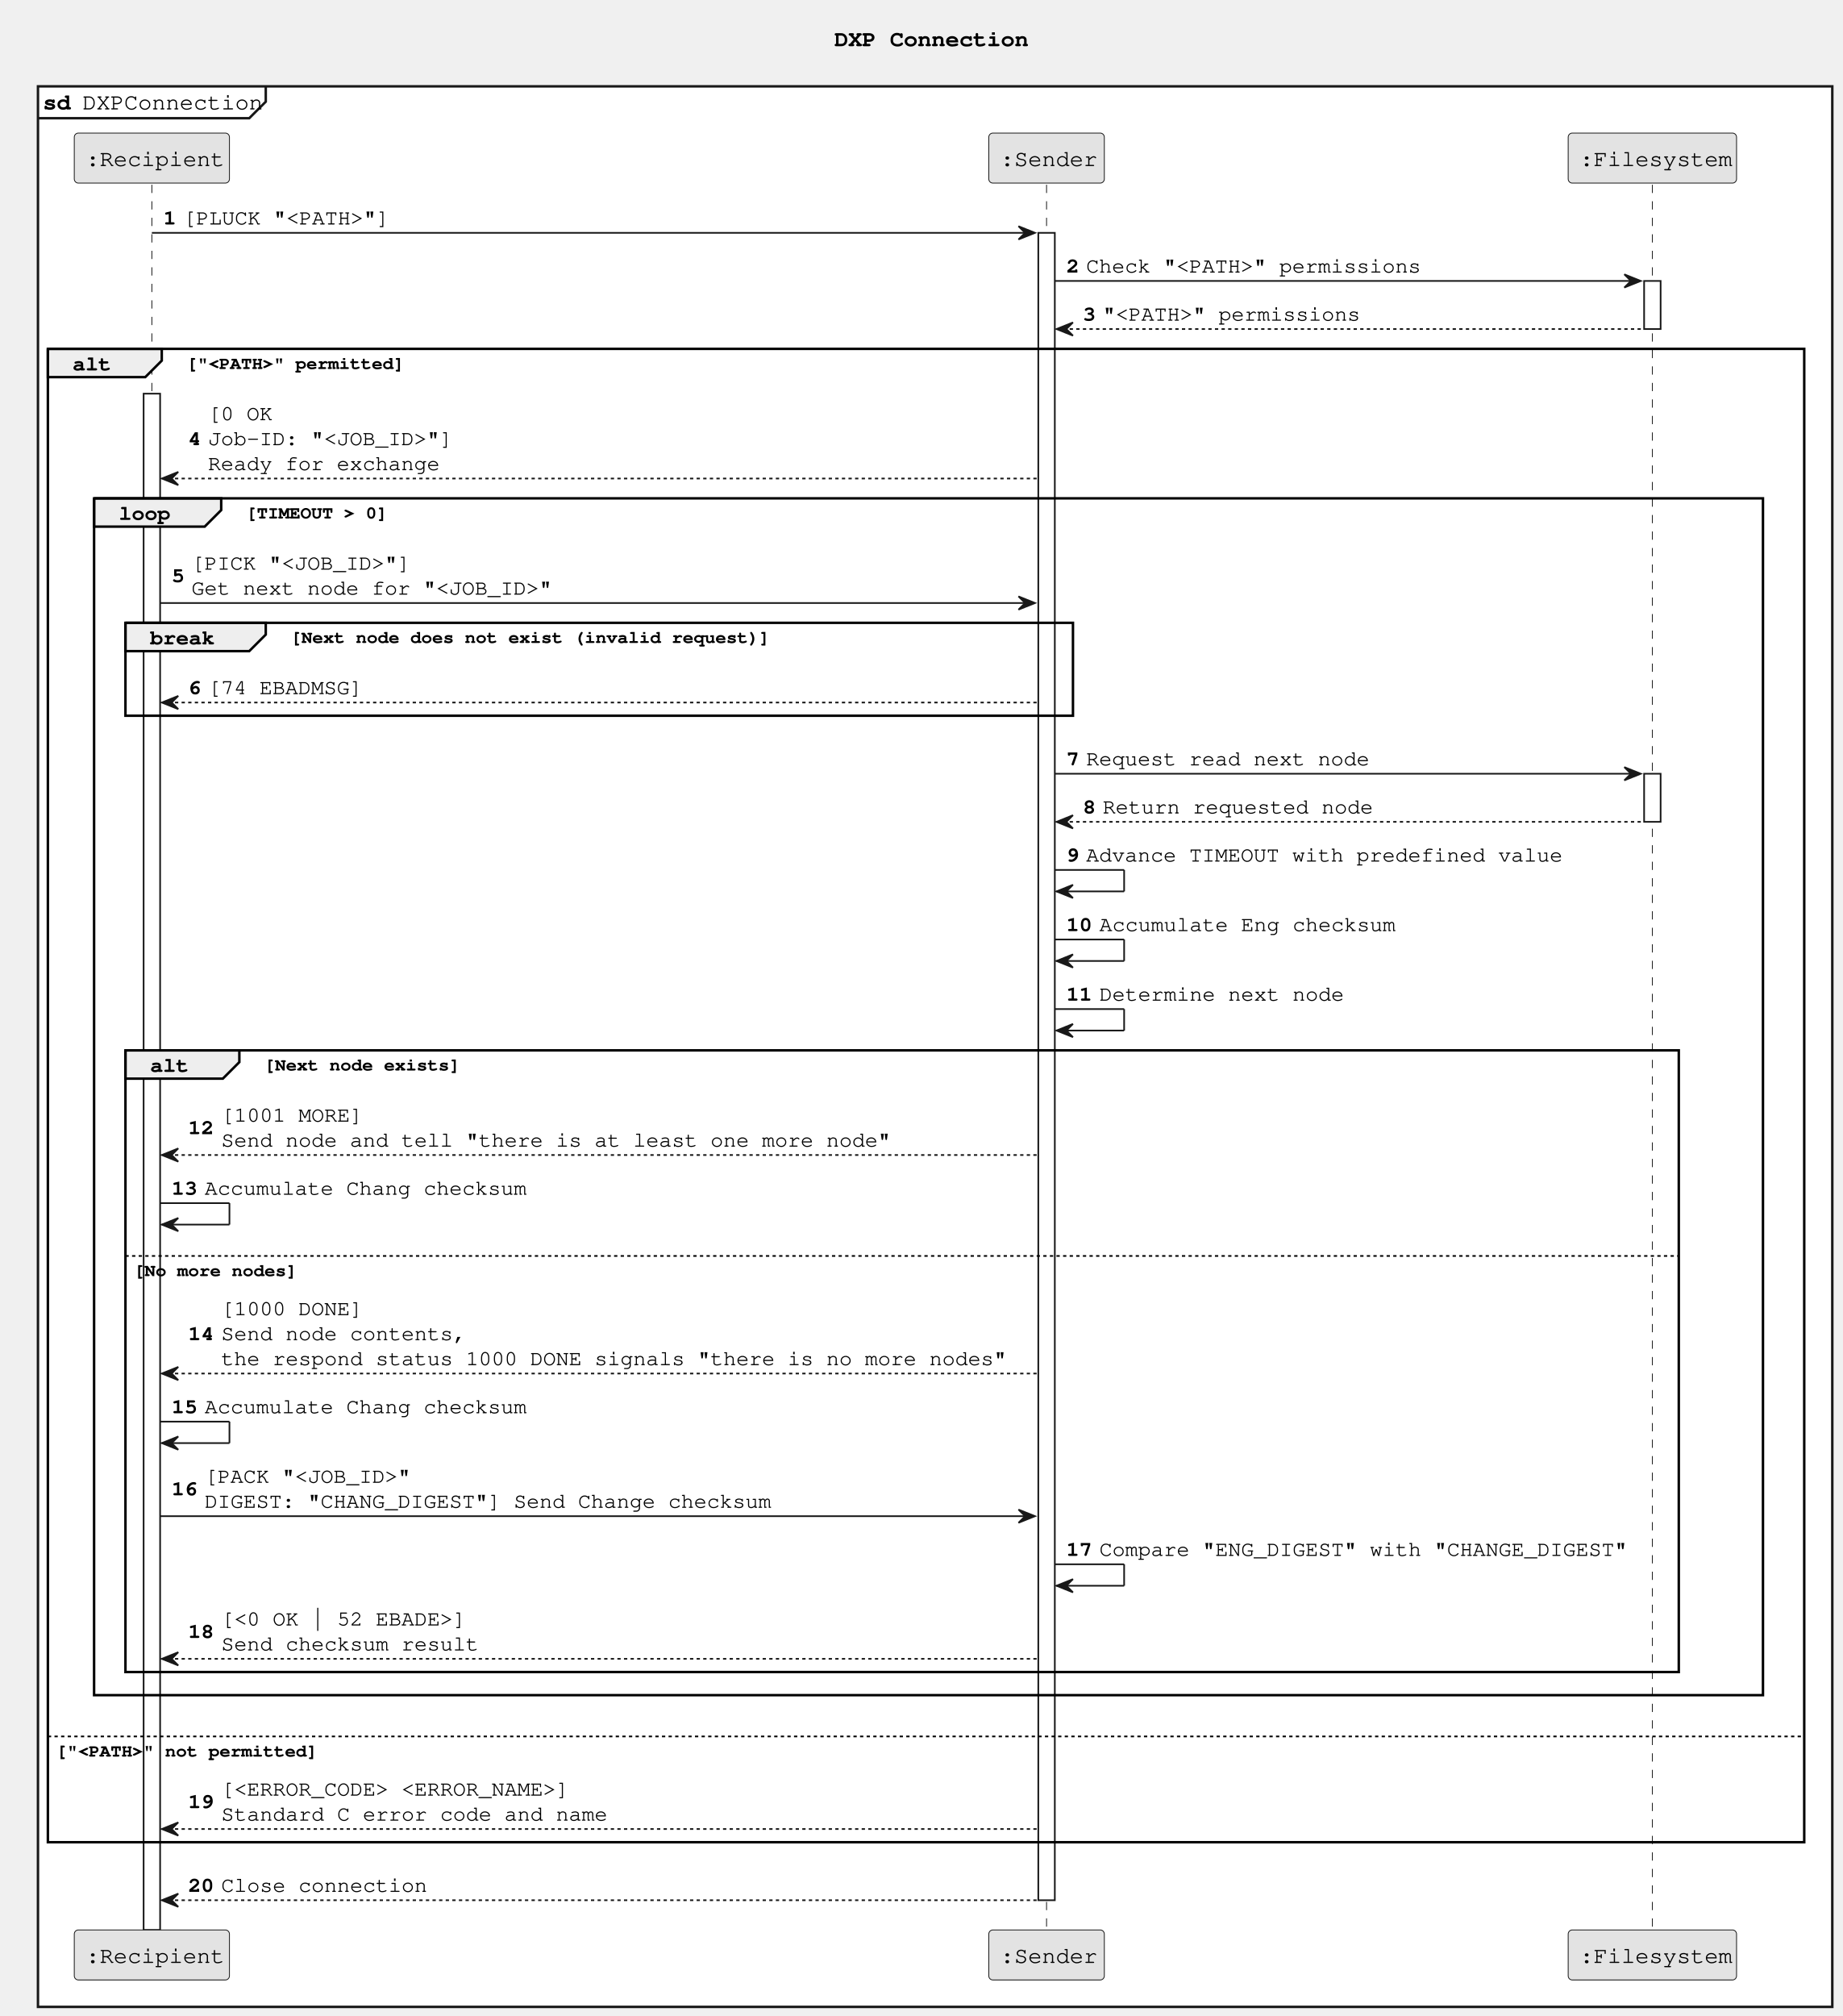
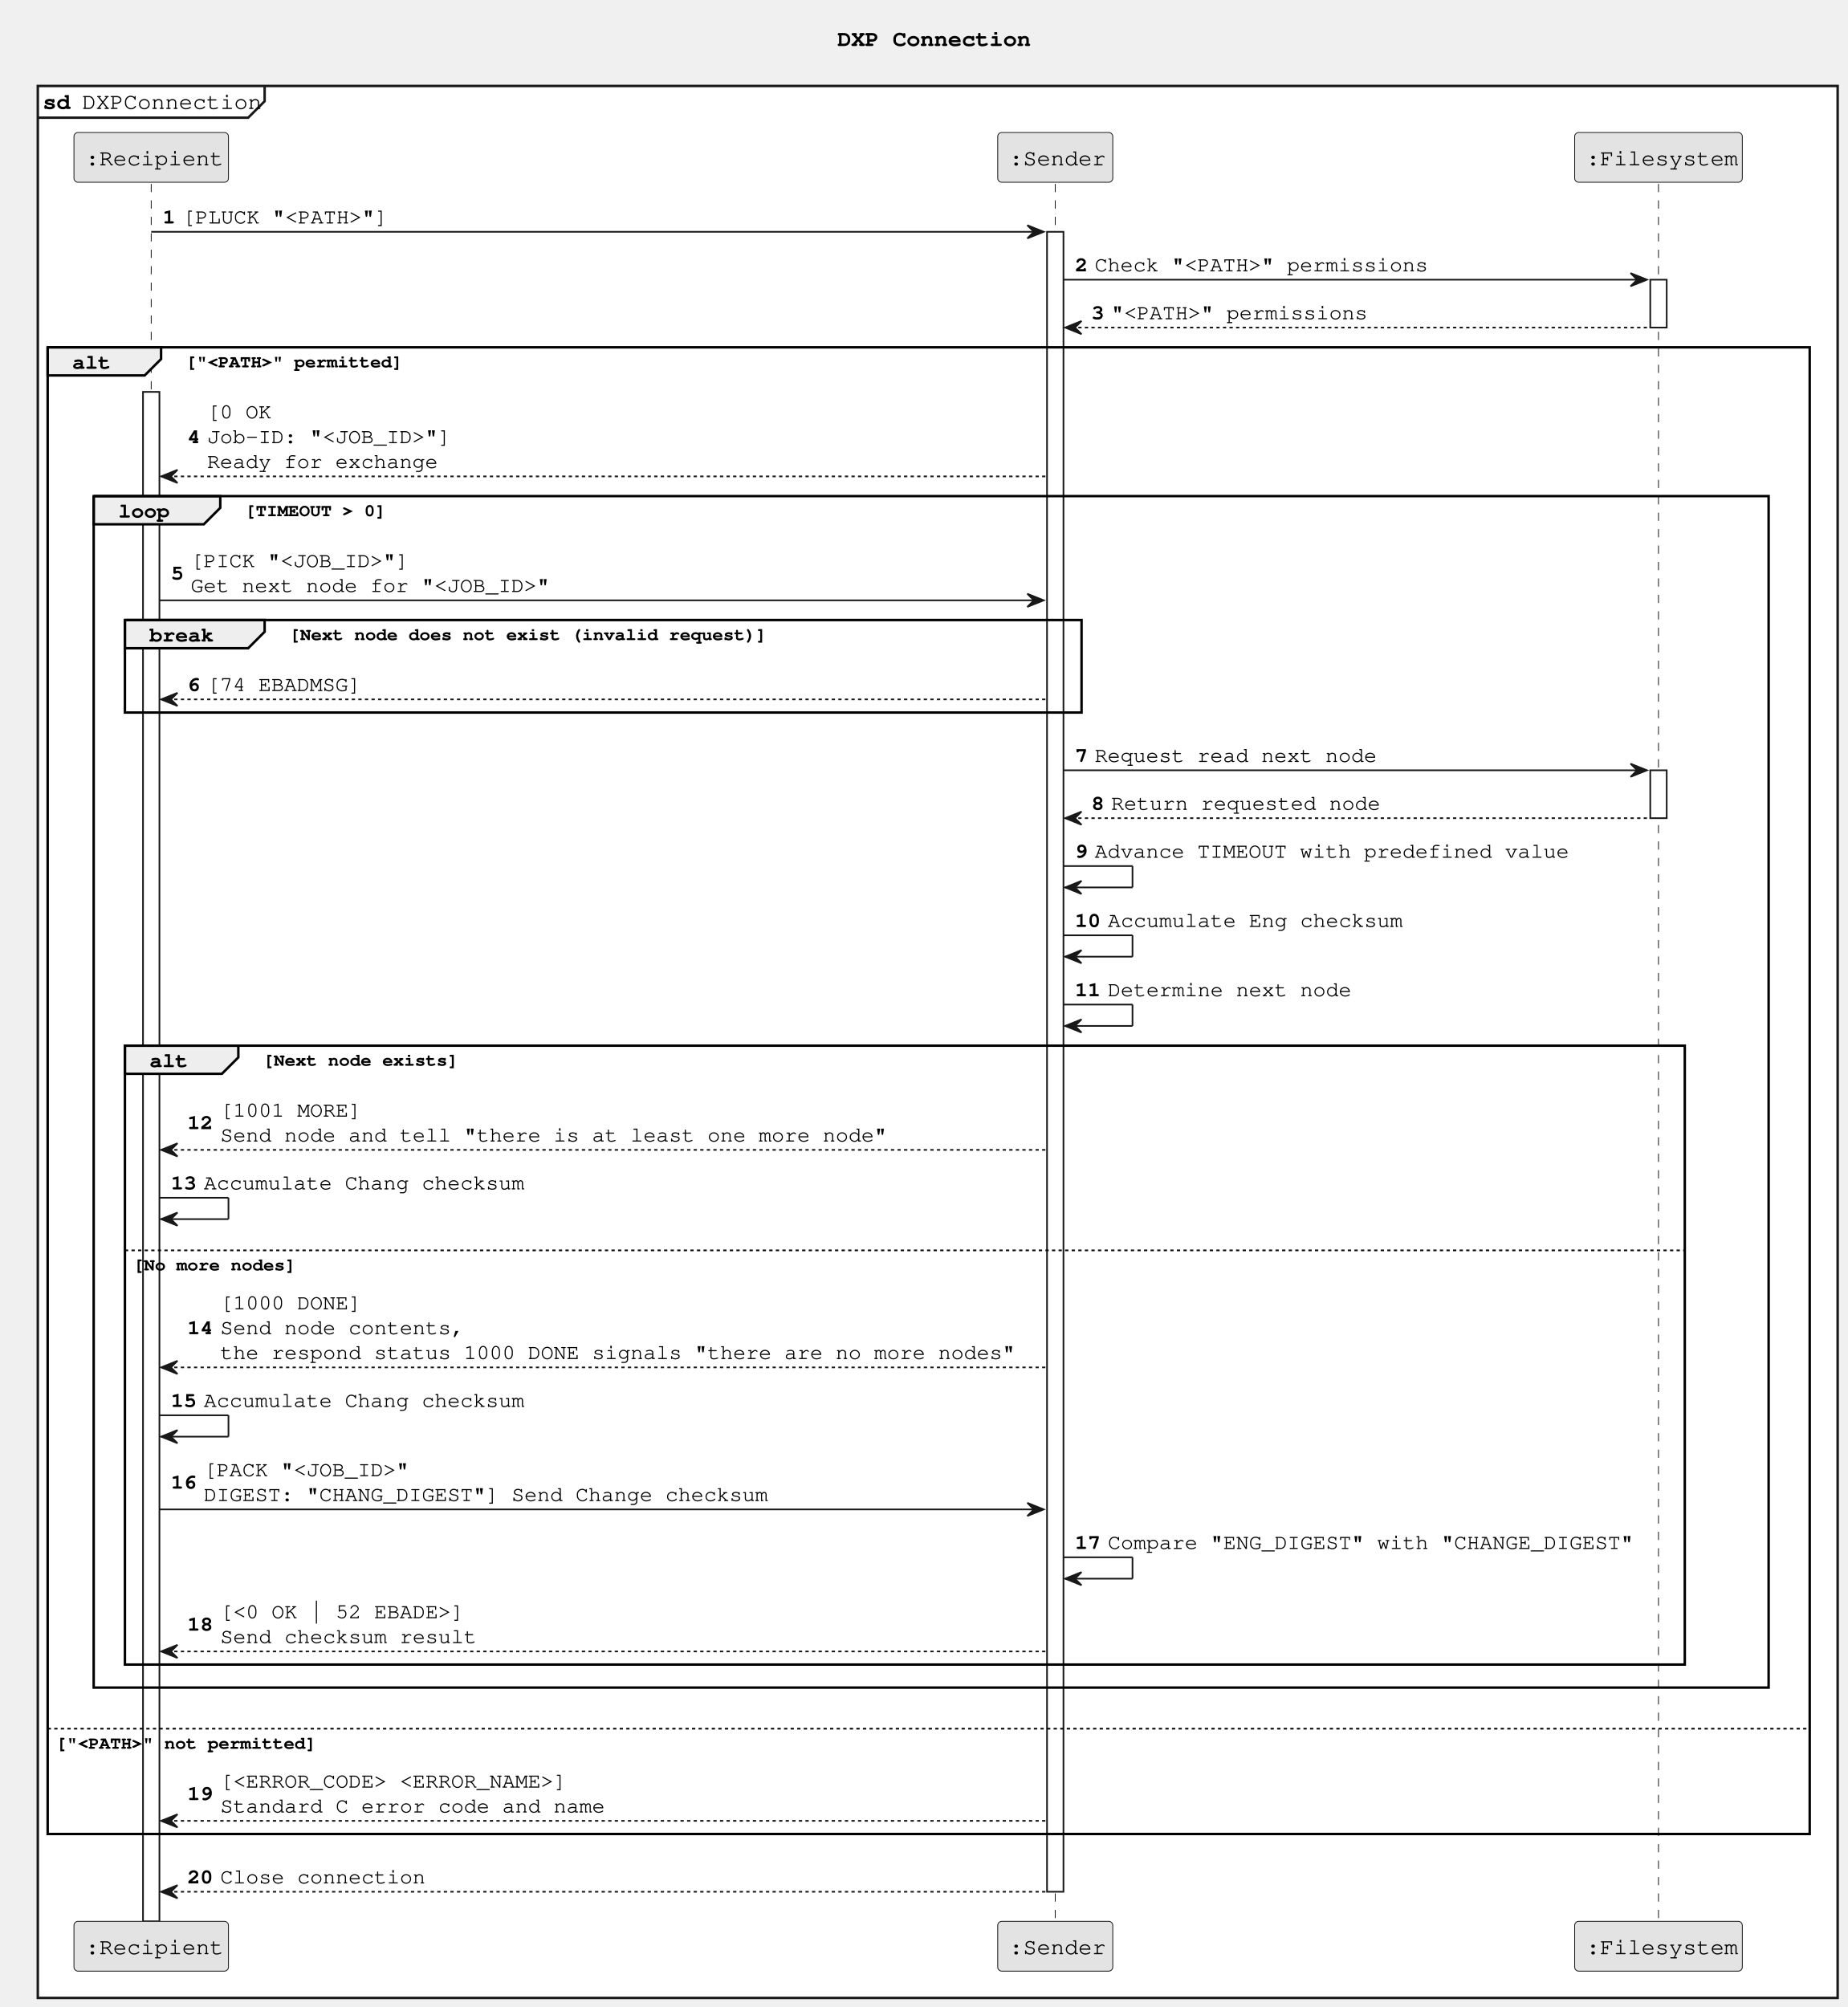
- <svg xmlns="http://www.w3.org/2000/svg" contentStyleType="text/css" height="1221px" preserveAspectRatio="none" style="width:1116px;height:1221px;background:#FFFFFF;" version="1.1" viewBox="0 0 1116 1221" width="1116px" zoomAndPan="magnify">
+ <svg xmlns="http://www.w3.org/2000/svg" contentStyleType="text/css" height="1221px" preserveAspectRatio="none" style="width:1124px;height:1221px;background:#FFFFFF;" version="1.1" viewBox="0 0 1124 1221" width="1124px" zoomAndPan="magnify">
  <defs />
  <g>
-     <text fill="#000000" font-family="Courier" font-size="14" font-weight="bold" lengthAdjust="spacing" textLength="112" x="505.5" y="27.995">DXP Connection</text>
-     <rect fill="#FFFFFF" height="1163.18" style="stroke:#181818;stroke-width:1.5;" width="1087" x="23" y="52.297" />
+     <text fill="#000000" font-family="Courier" font-size="14" font-weight="bold" lengthAdjust="spacing" textLength="112" x="509.5" y="27.995">DXP Connection</text>
+     <rect fill="#FFFFFF" height="1163.18" style="stroke:#181818;stroke-width:1.5;" width="1095" x="23" y="52.297" />
    <path d="M161,52.297 L161,61.594 L151,71.594 L23,71.594 " fill="none" style="stroke:#181818;stroke-width:1.5;" />
    <text fill="#000000" font-family="Courier" font-size="14" font-weight="bold" lengthAdjust="spacing" textLength="16" x="26" y="66.292">sd</text>
    <text fill="#000000" font-family="Courier" font-size="14" lengthAdjust="spacing" textLength="104" x="50" y="66.292">DXPConnection</text>
    <line style="stroke:#181818;stroke-width:0.5;stroke-dasharray:5.0,5.0;" x1="92" x2="92" y1="111.891" y2="1168.883" />
    <rect fill="#FFFFFF" height="930.461" style="stroke:#181818;stroke-width:1.0;" width="10" x="87" y="238.422" />
-     <line style="stroke:#181818;stroke-width:0.5;stroke-dasharray:5.0,5.0;" x1="634" x2="634" y1="111.891" y2="1168.883" />
-     <rect fill="#FFFFFF" height="1009.859" style="stroke:#181818;stroke-width:1.0;" width="10" x="629" y="141.023" />
-     <line style="stroke:#181818;stroke-width:0.5;stroke-dasharray:5.0,5.0;" x1="1001" x2="1001" y1="111.891" y2="1168.883" />
-     <rect fill="#FFFFFF" height="29.133" style="stroke:#181818;stroke-width:1.0;" width="10" x="996" y="170.156" />
-     <rect fill="#FFFFFF" height="29.133" style="stroke:#181818;stroke-width:1.0;" width="10" x="996" y="468.617" />
+     <line style="stroke:#181818;stroke-width:0.5;stroke-dasharray:5.0,5.0;" x1="642" x2="642" y1="111.891" y2="1168.883" />
+     <rect fill="#FFFFFF" height="1009.859" style="stroke:#181818;stroke-width:1.0;" width="10" x="637" y="141.023" />
+     <line style="stroke:#181818;stroke-width:0.5;stroke-dasharray:5.0,5.0;" x1="1009" x2="1009" y1="111.891" y2="1168.883" />
+     <rect fill="#FFFFFF" height="29.133" style="stroke:#181818;stroke-width:1.0;" width="10" x="1004" y="170.156" />
+     <rect fill="#FFFFFF" height="29.133" style="stroke:#181818;stroke-width:1.0;" width="10" x="1004" y="468.617" />
    <rect fill="#E3E3E3" height="30.297" rx="2.5" ry="2.5" style="stroke:#181818;stroke-width:0.5;" width="94" x="45" y="80.594" />
    <text fill="#000000" font-family="Courier" font-size="14" lengthAdjust="spacing" textLength="80" x="52" y="100.589">:Recipient</text>
-     <rect fill="#E3E3E3" height="30.297" rx="2.5" ry="2.5" style="stroke:#181818;stroke-width:0.5;" width="70" x="599" y="80.594" />
-     <text fill="#000000" font-family="Courier" font-size="14" lengthAdjust="spacing" textLength="56" x="606" y="100.589">:Sender</text>
-     <rect fill="#E3E3E3" height="30.297" rx="2.5" ry="2.5" style="stroke:#181818;stroke-width:0.5;" width="102" x="950" y="80.594" />
-     <text fill="#000000" font-family="Courier" font-size="14" lengthAdjust="spacing" textLength="88" x="957" y="100.589">:Filesystem</text>
+     <rect fill="#E3E3E3" height="30.297" rx="2.5" ry="2.5" style="stroke:#181818;stroke-width:0.5;" width="70" x="607" y="80.594" />
+     <text fill="#000000" font-family="Courier" font-size="14" lengthAdjust="spacing" textLength="56" x="614" y="100.589">:Sender</text>
+     <rect fill="#E3E3E3" height="30.297" rx="2.5" ry="2.5" style="stroke:#181818;stroke-width:0.5;" width="102" x="958" y="80.594" />
+     <text fill="#000000" font-family="Courier" font-size="14" lengthAdjust="spacing" textLength="88" x="965" y="100.589">:Filesystem</text>
    <rect fill="#E3E3E3" height="30.297" rx="2.5" ry="2.5" style="stroke:#181818;stroke-width:0.5;" width="94" x="45" y="1168.883" />
    <text fill="#000000" font-family="Courier" font-size="14" lengthAdjust="spacing" textLength="80" x="52" y="1188.878">:Recipient</text>
-     <rect fill="#E3E3E3" height="30.297" rx="2.5" ry="2.5" style="stroke:#181818;stroke-width:0.5;" width="70" x="599" y="1168.883" />
-     <text fill="#000000" font-family="Courier" font-size="14" lengthAdjust="spacing" textLength="56" x="606" y="1188.878">:Sender</text>
-     <rect fill="#E3E3E3" height="30.297" rx="2.5" ry="2.5" style="stroke:#181818;stroke-width:0.5;" width="102" x="950" y="1168.883" />
-     <text fill="#000000" font-family="Courier" font-size="14" lengthAdjust="spacing" textLength="88" x="957" y="1188.878">:Filesystem</text>
-     <polygon fill="#181818" points="617,137.023,627,141.023,617,145.023,621,141.023" style="stroke:#181818;stroke-width:1.0;" />
-     <line style="stroke:#181818;stroke-width:1.0;" x1="92" x2="623" y1="141.023" y2="141.023" />
+     <rect fill="#E3E3E3" height="30.297" rx="2.5" ry="2.5" style="stroke:#181818;stroke-width:0.5;" width="70" x="607" y="1168.883" />
+     <text fill="#000000" font-family="Courier" font-size="14" lengthAdjust="spacing" textLength="56" x="614" y="1188.878">:Sender</text>
+     <rect fill="#E3E3E3" height="30.297" rx="2.5" ry="2.5" style="stroke:#181818;stroke-width:0.5;" width="102" x="958" y="1168.883" />
+     <text fill="#000000" font-family="Courier" font-size="14" lengthAdjust="spacing" textLength="88" x="965" y="1188.878">:Filesystem</text>
+     <polygon fill="#181818" points="625,137.023,635,141.023,625,145.023,629,141.023" style="stroke:#181818;stroke-width:1.0;" />
+     <line style="stroke:#181818;stroke-width:1.0;" x1="92" x2="631" y1="141.023" y2="141.023" />
    <text fill="#000000" font-family="Courier" font-size="13" font-weight="bold" lengthAdjust="spacing" textLength="8" x="99" y="135.958">1</text>
    <text fill="#000000" font-family="Courier" font-size="13" lengthAdjust="spacing" textLength="128" x="111" y="135.958">[PLUCK "&lt;PATH&gt;"]</text>
-     <polygon fill="#181818" points="984,166.156,994,170.156,984,174.156,988,170.156" style="stroke:#181818;stroke-width:1.0;" />
-     <line style="stroke:#181818;stroke-width:1.0;" x1="639" x2="990" y1="170.156" y2="170.156" />
-     <text fill="#000000" font-family="Courier" font-size="13" font-weight="bold" lengthAdjust="spacing" textLength="8" x="646" y="165.09">2</text>
-     <text fill="#000000" font-family="Courier" font-size="13" lengthAdjust="spacing" textLength="208" x="658" y="165.09">Check "&lt;PATH&gt;" permissions</text>
-     <polygon fill="#181818" points="650,195.289,640,199.289,650,203.289,646,199.289" style="stroke:#181818;stroke-width:1.0;" />
-     <line style="stroke:#181818;stroke-width:1.0;stroke-dasharray:2.0,2.0;" x1="644" x2="995" y1="199.289" y2="199.289" />
-     <text fill="#000000" font-family="Courier" font-size="13" font-weight="bold" lengthAdjust="spacing" textLength="8" x="656" y="194.223">3</text>
-     <text fill="#000000" font-family="Courier" font-size="13" lengthAdjust="spacing" textLength="160" x="668" y="194.223">"&lt;PATH&gt;" permissions</text>
+     <polygon fill="#181818" points="992,166.156,1002,170.156,992,174.156,996,170.156" style="stroke:#181818;stroke-width:1.0;" />
+     <line style="stroke:#181818;stroke-width:1.0;" x1="647" x2="998" y1="170.156" y2="170.156" />
+     <text fill="#000000" font-family="Courier" font-size="13" font-weight="bold" lengthAdjust="spacing" textLength="8" x="654" y="165.09">2</text>
+     <text fill="#000000" font-family="Courier" font-size="13" lengthAdjust="spacing" textLength="208" x="666" y="165.09">Check "&lt;PATH&gt;" permissions</text>
+     <polygon fill="#181818" points="658,195.289,648,199.289,658,203.289,654,199.289" style="stroke:#181818;stroke-width:1.0;" />
+     <line style="stroke:#181818;stroke-width:1.0;stroke-dasharray:2.0,2.0;" x1="652" x2="1003" y1="199.289" y2="199.289" />
+     <text fill="#000000" font-family="Courier" font-size="13" font-weight="bold" lengthAdjust="spacing" textLength="8" x="664" y="194.223">3</text>
+     <text fill="#000000" font-family="Courier" font-size="13" lengthAdjust="spacing" textLength="160" x="676" y="194.223">"&lt;PATH&gt;" permissions</text>
    <path d="M29,211.289 L98,211.289 L98,218.422 L88,228.422 L29,228.422 L29,211.289 " fill="#EEEEEE" style="stroke:#000000;stroke-width:1.5;" />
-     <rect fill="none" height="904.461" style="stroke:#000000;stroke-width:1.5;" width="1064" x="29" y="211.289" />
+     <rect fill="none" height="904.461" style="stroke:#000000;stroke-width:1.5;" width="1072" x="29" y="211.289" />
    <text fill="#000000" font-family="Courier" font-size="13" font-weight="bold" lengthAdjust="spacing" textLength="24" x="44" y="224.356">alt</text>
    <text fill="#000000" font-family="Courier" font-size="11" font-weight="bold" lengthAdjust="spacing" textLength="140" x="113" y="223.5">["&lt;PATH&gt;" permitted]</text>
-     <line style="stroke:#000000;stroke-width:1.0;stroke-dasharray:2.0,2.0;" x1="29" x2="1093" y1="1051.68" y2="1051.68" />
+     <line style="stroke:#000000;stroke-width:1.0;stroke-dasharray:2.0,2.0;" x1="29" x2="1101" y1="1051.68" y2="1051.68" />
    <text fill="#000000" font-family="Courier" font-size="11" font-weight="bold" lengthAdjust="spacing" textLength="168" x="34" y="1063.89">["&lt;PATH&gt;" not permitted]</text>
    <polygon fill="#181818" points="108,285.82,98,289.82,108,293.82,104,289.82" style="stroke:#181818;stroke-width:1.0;" />
-     <line style="stroke:#181818;stroke-width:1.0;stroke-dasharray:2.0,2.0;" x1="102" x2="628" y1="289.82" y2="289.82" />
+     <line style="stroke:#181818;stroke-width:1.0;stroke-dasharray:2.0,2.0;" x1="102" x2="636" y1="289.82" y2="289.82" />
    <text fill="#000000" font-family="Courier" font-size="13" font-weight="bold" lengthAdjust="spacing" textLength="8" x="114" y="269.622">4</text>
    <text fill="#000000" font-family="Courier" font-size="13" lengthAdjust="spacing" textLength="40" x="126" y="254.489">[0 OK</text>
    <text fill="#000000" font-family="Courier" font-size="13" lengthAdjust="spacing" textLength="152" x="126" y="269.622">Job-ID: "&lt;JOB_ID&gt;"]</text>
    <text fill="#000000" font-family="Courier" font-size="13" lengthAdjust="spacing" textLength="144" x="126" y="284.754">Ready for exchange</text>
    <path d="M57,301.82 L134,301.82 L134,308.953 L124,318.953 L57,318.953 L57,301.82 " fill="#EEEEEE" style="stroke:#000000;stroke-width:1.5;" />
-     <rect fill="none" height="724.859" style="stroke:#000000;stroke-width:1.5;" width="1011" x="57" y="301.82" />
+     <rect fill="none" height="724.859" style="stroke:#000000;stroke-width:1.5;" width="1019" x="57" y="301.82" />
    <text fill="#000000" font-family="Courier" font-size="13" font-weight="bold" lengthAdjust="spacing" textLength="32" x="72" y="314.887">loop</text>
    <text fill="#000000" font-family="Courier" font-size="11" font-weight="bold" lengthAdjust="spacing" textLength="91" x="149" y="314.031">[TIMEOUT &gt; 0]</text>
-     <polygon fill="#181818" points="617,361.219,627,365.219,617,369.219,621,365.219" style="stroke:#181818;stroke-width:1.0;" />
-     <line style="stroke:#181818;stroke-width:1.0;" x1="97" x2="623" y1="365.219" y2="365.219" />
+     <polygon fill="#181818" points="625,361.219,635,365.219,625,369.219,629,365.219" style="stroke:#181818;stroke-width:1.0;" />
+     <line style="stroke:#181818;stroke-width:1.0;" x1="97" x2="631" y1="365.219" y2="365.219" />
    <text fill="#000000" font-family="Courier" font-size="13" font-weight="bold" lengthAdjust="spacing" textLength="8" x="104" y="352.586">5</text>
    <text fill="#000000" font-family="Courier" font-size="13" lengthAdjust="spacing" textLength="136" x="116" y="345.02">[PICK "&lt;JOB_ID&gt;"]</text>
    <text fill="#000000" font-family="Courier" font-size="13" lengthAdjust="spacing" textLength="224" x="116" y="360.153">Get next node for "&lt;JOB_ID&gt;"</text>
    <path d="M76,377.219 L161,377.219 L161,384.352 L151,394.352 L76,394.352 L76,377.219 " fill="#EEEEEE" style="stroke:#000000;stroke-width:1.5;" />
-     <rect fill="none" height="56.266" style="stroke:#000000;stroke-width:1.5;" width="574" x="76" y="377.219" />
+     <rect fill="none" height="56.266" style="stroke:#000000;stroke-width:1.5;" width="582" x="76" y="377.219" />
    <text fill="#000000" font-family="Courier" font-size="13" font-weight="bold" lengthAdjust="spacing" textLength="40" x="91" y="390.286">break</text>
    <text fill="#000000" font-family="Courier" font-size="11" font-weight="bold" lengthAdjust="spacing" textLength="308" x="176" y="389.429">[Next node does not exist (invalid request)]</text>
    <polygon fill="#181818" points="108,421.484,98,425.484,108,429.484,104,425.484" style="stroke:#181818;stroke-width:1.0;" />
-     <line style="stroke:#181818;stroke-width:1.0;stroke-dasharray:2.0,2.0;" x1="102" x2="628" y1="425.484" y2="425.484" />
+     <line style="stroke:#181818;stroke-width:1.0;stroke-dasharray:2.0,2.0;" x1="102" x2="636" y1="425.484" y2="425.484" />
    <text fill="#000000" font-family="Courier" font-size="13" font-weight="bold" lengthAdjust="spacing" textLength="8" x="114" y="420.418">6</text>
    <text fill="#000000" font-family="Courier" font-size="13" lengthAdjust="spacing" textLength="96" x="126" y="420.418">[74 EBADMSG]</text>
-     <polygon fill="#181818" points="984,464.617,994,468.617,984,472.617,988,468.617" style="stroke:#181818;stroke-width:1.0;" />
-     <line style="stroke:#181818;stroke-width:1.0;" x1="639" x2="990" y1="468.617" y2="468.617" />
-     <text fill="#000000" font-family="Courier" font-size="13" font-weight="bold" lengthAdjust="spacing" textLength="8" x="646" y="463.551">7</text>
-     <text fill="#000000" font-family="Courier" font-size="13" lengthAdjust="spacing" textLength="176" x="658" y="463.551">Request read next node</text>
-     <polygon fill="#181818" points="650,493.75,640,497.75,650,501.75,646,497.75" style="stroke:#181818;stroke-width:1.0;" />
-     <line style="stroke:#181818;stroke-width:1.0;stroke-dasharray:2.0,2.0;" x1="644" x2="995" y1="497.75" y2="497.75" />
-     <text fill="#000000" font-family="Courier" font-size="13" font-weight="bold" lengthAdjust="spacing" textLength="8" x="656" y="492.684">8</text>
-     <text fill="#000000" font-family="Courier" font-size="13" lengthAdjust="spacing" textLength="168" x="668" y="492.684">Return requested node</text>
-     <line style="stroke:#181818;stroke-width:1.0;" x1="639" x2="681" y1="526.883" y2="526.883" />
-     <line style="stroke:#181818;stroke-width:1.0;" x1="681" x2="681" y1="526.883" y2="539.883" />
-     <line style="stroke:#181818;stroke-width:1.0;" x1="640" x2="681" y1="539.883" y2="539.883" />
-     <polygon fill="#181818" points="650,535.883,640,539.883,650,543.883,646,539.883" style="stroke:#181818;stroke-width:1.0;" />
-     <text fill="#000000" font-family="Courier" font-size="13" font-weight="bold" lengthAdjust="spacing" textLength="8" x="646" y="521.817">9</text>
-     <text fill="#000000" font-family="Courier" font-size="13" lengthAdjust="spacing" textLength="296" x="658" y="521.817">Advance TIMEOUT with predefined value</text>
-     <line style="stroke:#181818;stroke-width:1.0;" x1="639" x2="681" y1="569.016" y2="569.016" />
-     <line style="stroke:#181818;stroke-width:1.0;" x1="681" x2="681" y1="569.016" y2="582.016" />
-     <line style="stroke:#181818;stroke-width:1.0;" x1="640" x2="681" y1="582.016" y2="582.016" />
-     <polygon fill="#181818" points="650,578.016,640,582.016,650,586.016,646,582.016" style="stroke:#181818;stroke-width:1.0;" />
-     <text fill="#000000" font-family="Courier" font-size="13" font-weight="bold" lengthAdjust="spacing" textLength="16" x="646" y="563.95">10</text>
-     <text fill="#000000" font-family="Courier" font-size="13" lengthAdjust="spacing" textLength="184" x="666" y="563.95">Accumulate Eng checksum</text>
-     <line style="stroke:#181818;stroke-width:1.0;" x1="639" x2="681" y1="611.148" y2="611.148" />
-     <line style="stroke:#181818;stroke-width:1.0;" x1="681" x2="681" y1="611.148" y2="624.148" />
-     <line style="stroke:#181818;stroke-width:1.0;" x1="640" x2="681" y1="624.148" y2="624.148" />
-     <polygon fill="#181818" points="650,620.148,640,624.148,650,628.148,646,624.148" style="stroke:#181818;stroke-width:1.0;" />
-     <text fill="#000000" font-family="Courier" font-size="13" font-weight="bold" lengthAdjust="spacing" textLength="16" x="646" y="606.082">11</text>
-     <text fill="#000000" font-family="Courier" font-size="13" lengthAdjust="spacing" textLength="152" x="666" y="606.082">Determine next node</text>
+     <polygon fill="#181818" points="992,464.617,1002,468.617,992,472.617,996,468.617" style="stroke:#181818;stroke-width:1.0;" />
+     <line style="stroke:#181818;stroke-width:1.0;" x1="647" x2="998" y1="468.617" y2="468.617" />
+     <text fill="#000000" font-family="Courier" font-size="13" font-weight="bold" lengthAdjust="spacing" textLength="8" x="654" y="463.551">7</text>
+     <text fill="#000000" font-family="Courier" font-size="13" lengthAdjust="spacing" textLength="176" x="666" y="463.551">Request read next node</text>
+     <polygon fill="#181818" points="658,493.75,648,497.75,658,501.75,654,497.75" style="stroke:#181818;stroke-width:1.0;" />
+     <line style="stroke:#181818;stroke-width:1.0;stroke-dasharray:2.0,2.0;" x1="652" x2="1003" y1="497.75" y2="497.75" />
+     <text fill="#000000" font-family="Courier" font-size="13" font-weight="bold" lengthAdjust="spacing" textLength="8" x="664" y="492.684">8</text>
+     <text fill="#000000" font-family="Courier" font-size="13" lengthAdjust="spacing" textLength="168" x="676" y="492.684">Return requested node</text>
+     <line style="stroke:#181818;stroke-width:1.0;" x1="647" x2="689" y1="526.883" y2="526.883" />
+     <line style="stroke:#181818;stroke-width:1.0;" x1="689" x2="689" y1="526.883" y2="539.883" />
+     <line style="stroke:#181818;stroke-width:1.0;" x1="648" x2="689" y1="539.883" y2="539.883" />
+     <polygon fill="#181818" points="658,535.883,648,539.883,658,543.883,654,539.883" style="stroke:#181818;stroke-width:1.0;" />
+     <text fill="#000000" font-family="Courier" font-size="13" font-weight="bold" lengthAdjust="spacing" textLength="8" x="654" y="521.817">9</text>
+     <text fill="#000000" font-family="Courier" font-size="13" lengthAdjust="spacing" textLength="296" x="666" y="521.817">Advance TIMEOUT with predefined value</text>
+     <line style="stroke:#181818;stroke-width:1.0;" x1="647" x2="689" y1="569.016" y2="569.016" />
+     <line style="stroke:#181818;stroke-width:1.0;" x1="689" x2="689" y1="569.016" y2="582.016" />
+     <line style="stroke:#181818;stroke-width:1.0;" x1="648" x2="689" y1="582.016" y2="582.016" />
+     <polygon fill="#181818" points="658,578.016,648,582.016,658,586.016,654,582.016" style="stroke:#181818;stroke-width:1.0;" />
+     <text fill="#000000" font-family="Courier" font-size="13" font-weight="bold" lengthAdjust="spacing" textLength="16" x="654" y="563.95">10</text>
+     <text fill="#000000" font-family="Courier" font-size="13" lengthAdjust="spacing" textLength="184" x="674" y="563.95">Accumulate Eng checksum</text>
+     <line style="stroke:#181818;stroke-width:1.0;" x1="647" x2="689" y1="611.148" y2="611.148" />
+     <line style="stroke:#181818;stroke-width:1.0;" x1="689" x2="689" y1="611.148" y2="624.148" />
+     <line style="stroke:#181818;stroke-width:1.0;" x1="648" x2="689" y1="624.148" y2="624.148" />
+     <polygon fill="#181818" points="658,620.148,648,624.148,658,628.148,654,624.148" style="stroke:#181818;stroke-width:1.0;" />
+     <text fill="#000000" font-family="Courier" font-size="13" font-weight="bold" lengthAdjust="spacing" textLength="16" x="654" y="606.082">11</text>
+     <text fill="#000000" font-family="Courier" font-size="13" lengthAdjust="spacing" textLength="152" x="674" y="606.082">Determine next node</text>
    <path d="M76,636.148 L145,636.148 L145,643.281 L135,653.281 L76,653.281 L76,636.148 " fill="#EEEEEE" style="stroke:#000000;stroke-width:1.5;" />
-     <rect fill="none" height="376.531" style="stroke:#000000;stroke-width:1.5;" width="941" x="76" y="636.148" />
+     <rect fill="none" height="376.531" style="stroke:#000000;stroke-width:1.5;" width="949" x="76" y="636.148" />
    <text fill="#000000" font-family="Courier" font-size="13" font-weight="bold" lengthAdjust="spacing" textLength="24" x="91" y="649.215">alt</text>
    <text fill="#000000" font-family="Courier" font-size="11" font-weight="bold" lengthAdjust="spacing" textLength="126" x="160" y="648.359">[Next node exists]</text>
-     <line style="stroke:#000000;stroke-width:1.0;stroke-dasharray:2.0,2.0;" x1="76" x2="1017" y1="760.68" y2="760.68" />
+     <line style="stroke:#000000;stroke-width:1.0;stroke-dasharray:2.0,2.0;" x1="76" x2="1025" y1="760.68" y2="760.68" />
    <text fill="#000000" font-family="Courier" font-size="11" font-weight="bold" lengthAdjust="spacing" textLength="105" x="81" y="772.89">[No more nodes]</text>
    <polygon fill="#181818" points="108,695.547,98,699.547,108,703.547,104,699.547" style="stroke:#181818;stroke-width:1.0;" />
-     <line style="stroke:#181818;stroke-width:1.0;stroke-dasharray:2.0,2.0;" x1="102" x2="628" y1="699.547" y2="699.547" />
+     <line style="stroke:#181818;stroke-width:1.0;stroke-dasharray:2.0,2.0;" x1="102" x2="636" y1="699.547" y2="699.547" />
    <text fill="#000000" font-family="Courier" font-size="13" font-weight="bold" lengthAdjust="spacing" textLength="16" x="114" y="686.915">12</text>
    <text fill="#000000" font-family="Courier" font-size="13" lengthAdjust="spacing" textLength="88" x="134" y="679.348">[1001 MORE]</text>
    <text fill="#000000" font-family="Courier" font-size="13" lengthAdjust="spacing" textLength="416" x="134" y="694.481">Send node and tell "there is at least one more node"</text>
    <line style="stroke:#181818;stroke-width:1.0;" x1="97" x2="139" y1="728.68" y2="728.68" />
    <line style="stroke:#181818;stroke-width:1.0;" x1="139" x2="139" y1="728.68" y2="741.68" />
    <line style="stroke:#181818;stroke-width:1.0;" x1="98" x2="139" y1="741.68" y2="741.68" />
    <polygon fill="#181818" points="108,737.68,98,741.68,108,745.68,104,741.68" style="stroke:#181818;stroke-width:1.0;" />
    <text fill="#000000" font-family="Courier" font-size="13" font-weight="bold" lengthAdjust="spacing" textLength="16" x="104" y="723.614">13</text>
    <text fill="#000000" font-family="Courier" font-size="13" lengthAdjust="spacing" textLength="200" x="124" y="723.614">Accumulate Chang checksum</text>
    <polygon fill="#181818" points="108,827.883,98,831.883,108,835.883,104,831.883" style="stroke:#181818;stroke-width:1.0;" />
-     <line style="stroke:#181818;stroke-width:1.0;stroke-dasharray:2.0,2.0;" x1="102" x2="628" y1="831.883" y2="831.883" />
+     <line style="stroke:#181818;stroke-width:1.0;stroke-dasharray:2.0,2.0;" x1="102" x2="636" y1="831.883" y2="831.883" />
    <text fill="#000000" font-family="Courier" font-size="13" font-weight="bold" lengthAdjust="spacing" textLength="16" x="114" y="811.684">14</text>
    <text fill="#000000" font-family="Courier" font-size="13" lengthAdjust="spacing" textLength="88" x="134" y="796.551">[1000 DONE]</text>
    <text fill="#000000" font-family="Courier" font-size="13" lengthAdjust="spacing" textLength="152" x="134" y="811.684">Send node contents,</text>
-     <text fill="#000000" font-family="Courier" font-size="13" lengthAdjust="spacing" textLength="488" x="134" y="826.817">the respond status 1000 DONE signals "there is no more nodes"</text>
+     <text fill="#000000" font-family="Courier" font-size="13" lengthAdjust="spacing" textLength="496" x="134" y="826.817">the respond status 1000 DONE signals "there are no more nodes"</text>
    <line style="stroke:#181818;stroke-width:1.0;" x1="97" x2="139" y1="861.016" y2="861.016" />
    <line style="stroke:#181818;stroke-width:1.0;" x1="139" x2="139" y1="861.016" y2="874.016" />
    <line style="stroke:#181818;stroke-width:1.0;" x1="98" x2="139" y1="874.016" y2="874.016" />
    <polygon fill="#181818" points="108,870.016,98,874.016,108,878.016,104,874.016" style="stroke:#181818;stroke-width:1.0;" />
    <text fill="#000000" font-family="Courier" font-size="13" font-weight="bold" lengthAdjust="spacing" textLength="16" x="104" y="855.95">15</text>
    <text fill="#000000" font-family="Courier" font-size="13" lengthAdjust="spacing" textLength="200" x="124" y="855.95">Accumulate Chang checksum</text>
-     <polygon fill="#181818" points="617,914.281,627,918.281,617,922.281,621,918.281" style="stroke:#181818;stroke-width:1.0;" />
-     <line style="stroke:#181818;stroke-width:1.0;" x1="97" x2="623" y1="918.281" y2="918.281" />
+     <polygon fill="#181818" points="625,914.281,635,918.281,625,922.281,629,918.281" style="stroke:#181818;stroke-width:1.0;" />
+     <line style="stroke:#181818;stroke-width:1.0;" x1="97" x2="631" y1="918.281" y2="918.281" />
    <text fill="#000000" font-family="Courier" font-size="13" font-weight="bold" lengthAdjust="spacing" textLength="16" x="104" y="905.649">16</text>
    <text fill="#000000" font-family="Courier" font-size="13" lengthAdjust="spacing" textLength="128" x="124" y="898.082">[PACK "&lt;JOB_ID&gt;"</text>
    <text fill="#000000" font-family="Courier" font-size="13" lengthAdjust="spacing" textLength="352" x="124" y="913.215">DIGEST: "CHANG_DIGEST"] Send Change checksum</text>
-     <line style="stroke:#181818;stroke-width:1.0;" x1="639" x2="681" y1="947.414" y2="947.414" />
-     <line style="stroke:#181818;stroke-width:1.0;" x1="681" x2="681" y1="947.414" y2="960.414" />
-     <line style="stroke:#181818;stroke-width:1.0;" x1="640" x2="681" y1="960.414" y2="960.414" />
-     <polygon fill="#181818" points="650,956.414,640,960.414,650,964.414,646,960.414" style="stroke:#181818;stroke-width:1.0;" />
-     <text fill="#000000" font-family="Courier" font-size="13" font-weight="bold" lengthAdjust="spacing" textLength="16" x="646" y="942.348">17</text>
-     <text fill="#000000" font-family="Courier" font-size="13" lengthAdjust="spacing" textLength="328" x="666" y="942.348">Compare "ENG_DIGEST" with "CHANGE_DIGEST"</text>
+     <line style="stroke:#181818;stroke-width:1.0;" x1="647" x2="689" y1="947.414" y2="947.414" />
+     <line style="stroke:#181818;stroke-width:1.0;" x1="689" x2="689" y1="947.414" y2="960.414" />
+     <line style="stroke:#181818;stroke-width:1.0;" x1="648" x2="689" y1="960.414" y2="960.414" />
+     <polygon fill="#181818" points="658,956.414,648,960.414,658,964.414,654,960.414" style="stroke:#181818;stroke-width:1.0;" />
+     <text fill="#000000" font-family="Courier" font-size="13" font-weight="bold" lengthAdjust="spacing" textLength="16" x="654" y="942.348">17</text>
+     <text fill="#000000" font-family="Courier" font-size="13" lengthAdjust="spacing" textLength="328" x="674" y="942.348">Compare "ENG_DIGEST" with "CHANGE_DIGEST"</text>
    <polygon fill="#181818" points="108,1000.68,98,1004.68,108,1008.68,104,1004.68" style="stroke:#181818;stroke-width:1.0;" />
-     <line style="stroke:#181818;stroke-width:1.0;stroke-dasharray:2.0,2.0;" x1="102" x2="628" y1="1004.68" y2="1004.68" />
+     <line style="stroke:#181818;stroke-width:1.0;stroke-dasharray:2.0,2.0;" x1="102" x2="636" y1="1004.68" y2="1004.68" />
    <text fill="#000000" font-family="Courier" font-size="13" font-weight="bold" lengthAdjust="spacing" textLength="16" x="114" y="992.047">18</text>
    <text fill="#000000" font-family="Courier" font-size="13" lengthAdjust="spacing" textLength="152" x="134" y="984.481">[&lt;0 OK | 52 EBADE&gt;]</text>
    <text fill="#000000" font-family="Courier" font-size="13" lengthAdjust="spacing" textLength="160" x="134" y="999.614">Send checksum result</text>
    <polygon fill="#181818" points="108,1103.75,98,1107.75,108,1111.75,104,1107.75" style="stroke:#181818;stroke-width:1.0;" />
-     <line style="stroke:#181818;stroke-width:1.0;stroke-dasharray:2.0,2.0;" x1="102" x2="628" y1="1107.75" y2="1107.75" />
+     <line style="stroke:#181818;stroke-width:1.0;stroke-dasharray:2.0,2.0;" x1="102" x2="636" y1="1107.75" y2="1107.75" />
    <text fill="#000000" font-family="Courier" font-size="13" font-weight="bold" lengthAdjust="spacing" textLength="16" x="114" y="1095.118">19</text>
    <text fill="#000000" font-family="Courier" font-size="13" lengthAdjust="spacing" textLength="216" x="134" y="1087.551">[&lt;ERROR_CODE&gt; &lt;ERROR_NAME&gt;]</text>
    <text fill="#000000" font-family="Courier" font-size="13" lengthAdjust="spacing" textLength="240" x="134" y="1102.684">Standard C error code and name</text>
    <polygon fill="#181818" points="108,1146.883,98,1150.883,108,1154.883,104,1150.883" style="stroke:#181818;stroke-width:1.0;" />
-     <line style="stroke:#181818;stroke-width:1.0;stroke-dasharray:2.0,2.0;" x1="102" x2="628" y1="1150.883" y2="1150.883" />
+     <line style="stroke:#181818;stroke-width:1.0;stroke-dasharray:2.0,2.0;" x1="102" x2="636" y1="1150.883" y2="1150.883" />
    <text fill="#000000" font-family="Courier" font-size="13" font-weight="bold" lengthAdjust="spacing" textLength="16" x="114" y="1145.817">20</text>
    <text fill="#000000" font-family="Courier" font-size="13" lengthAdjust="spacing" textLength="128" x="134" y="1145.817">Close connection</text>
  </g>
</svg>
